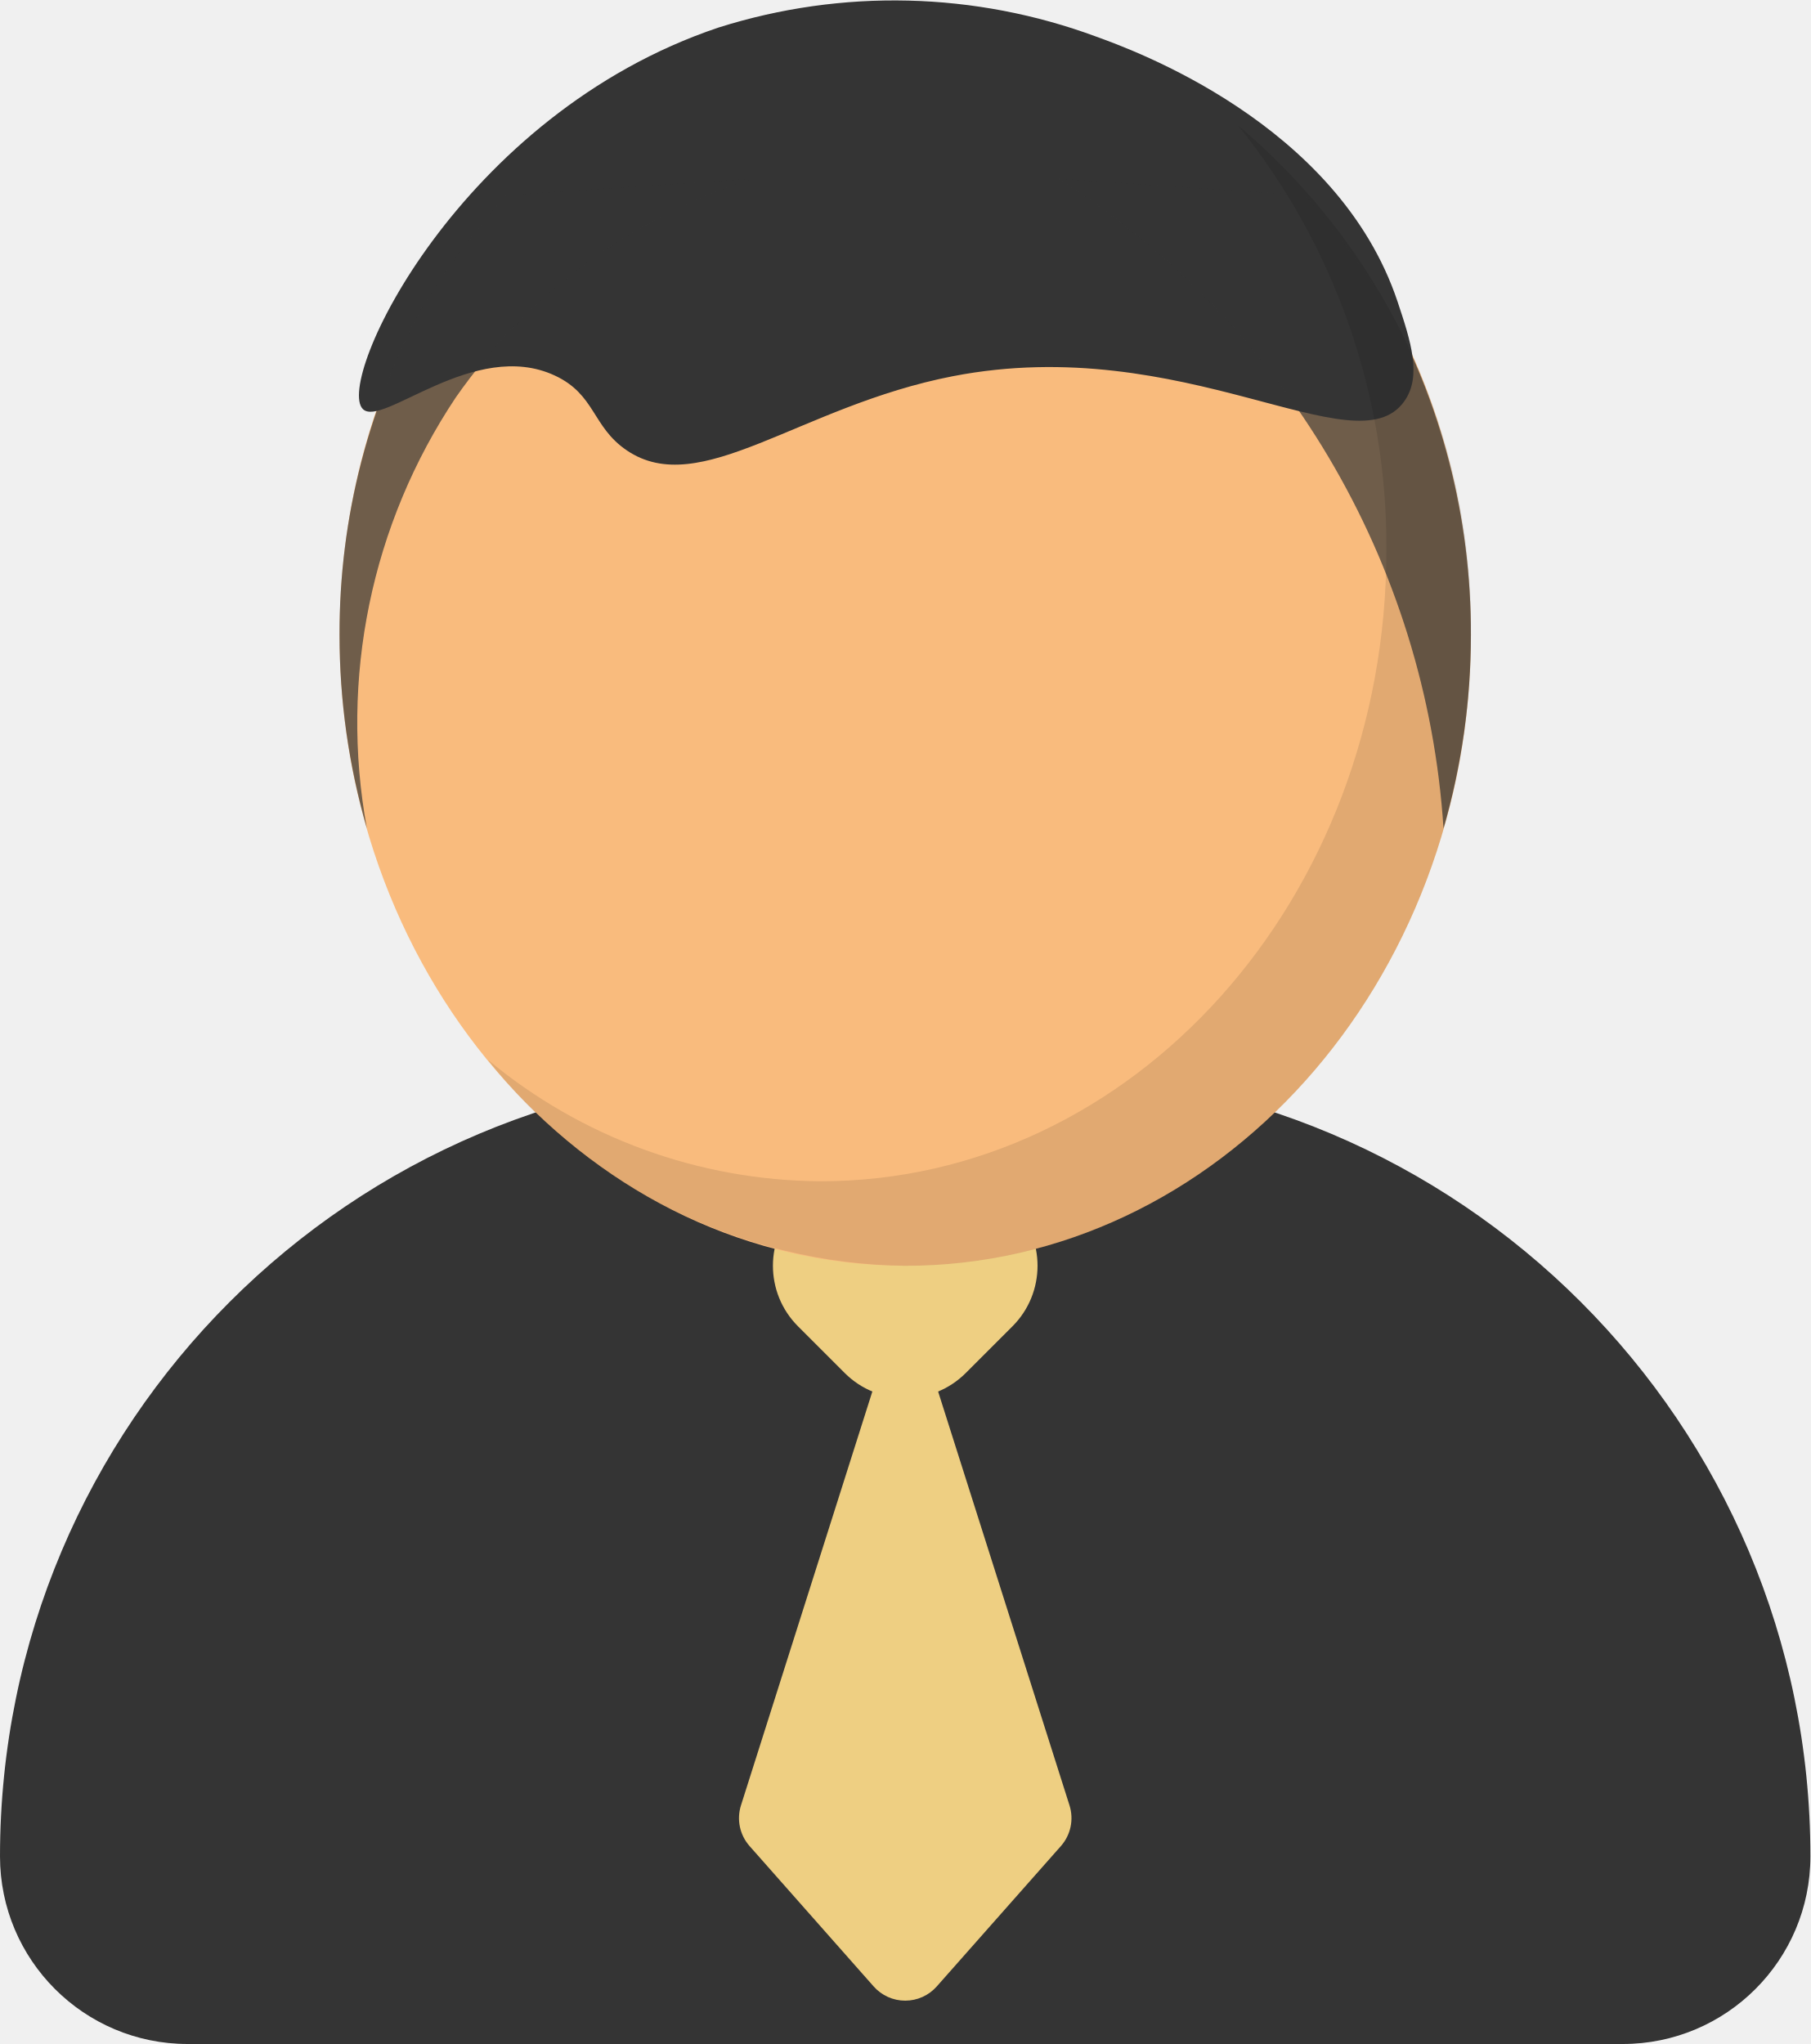
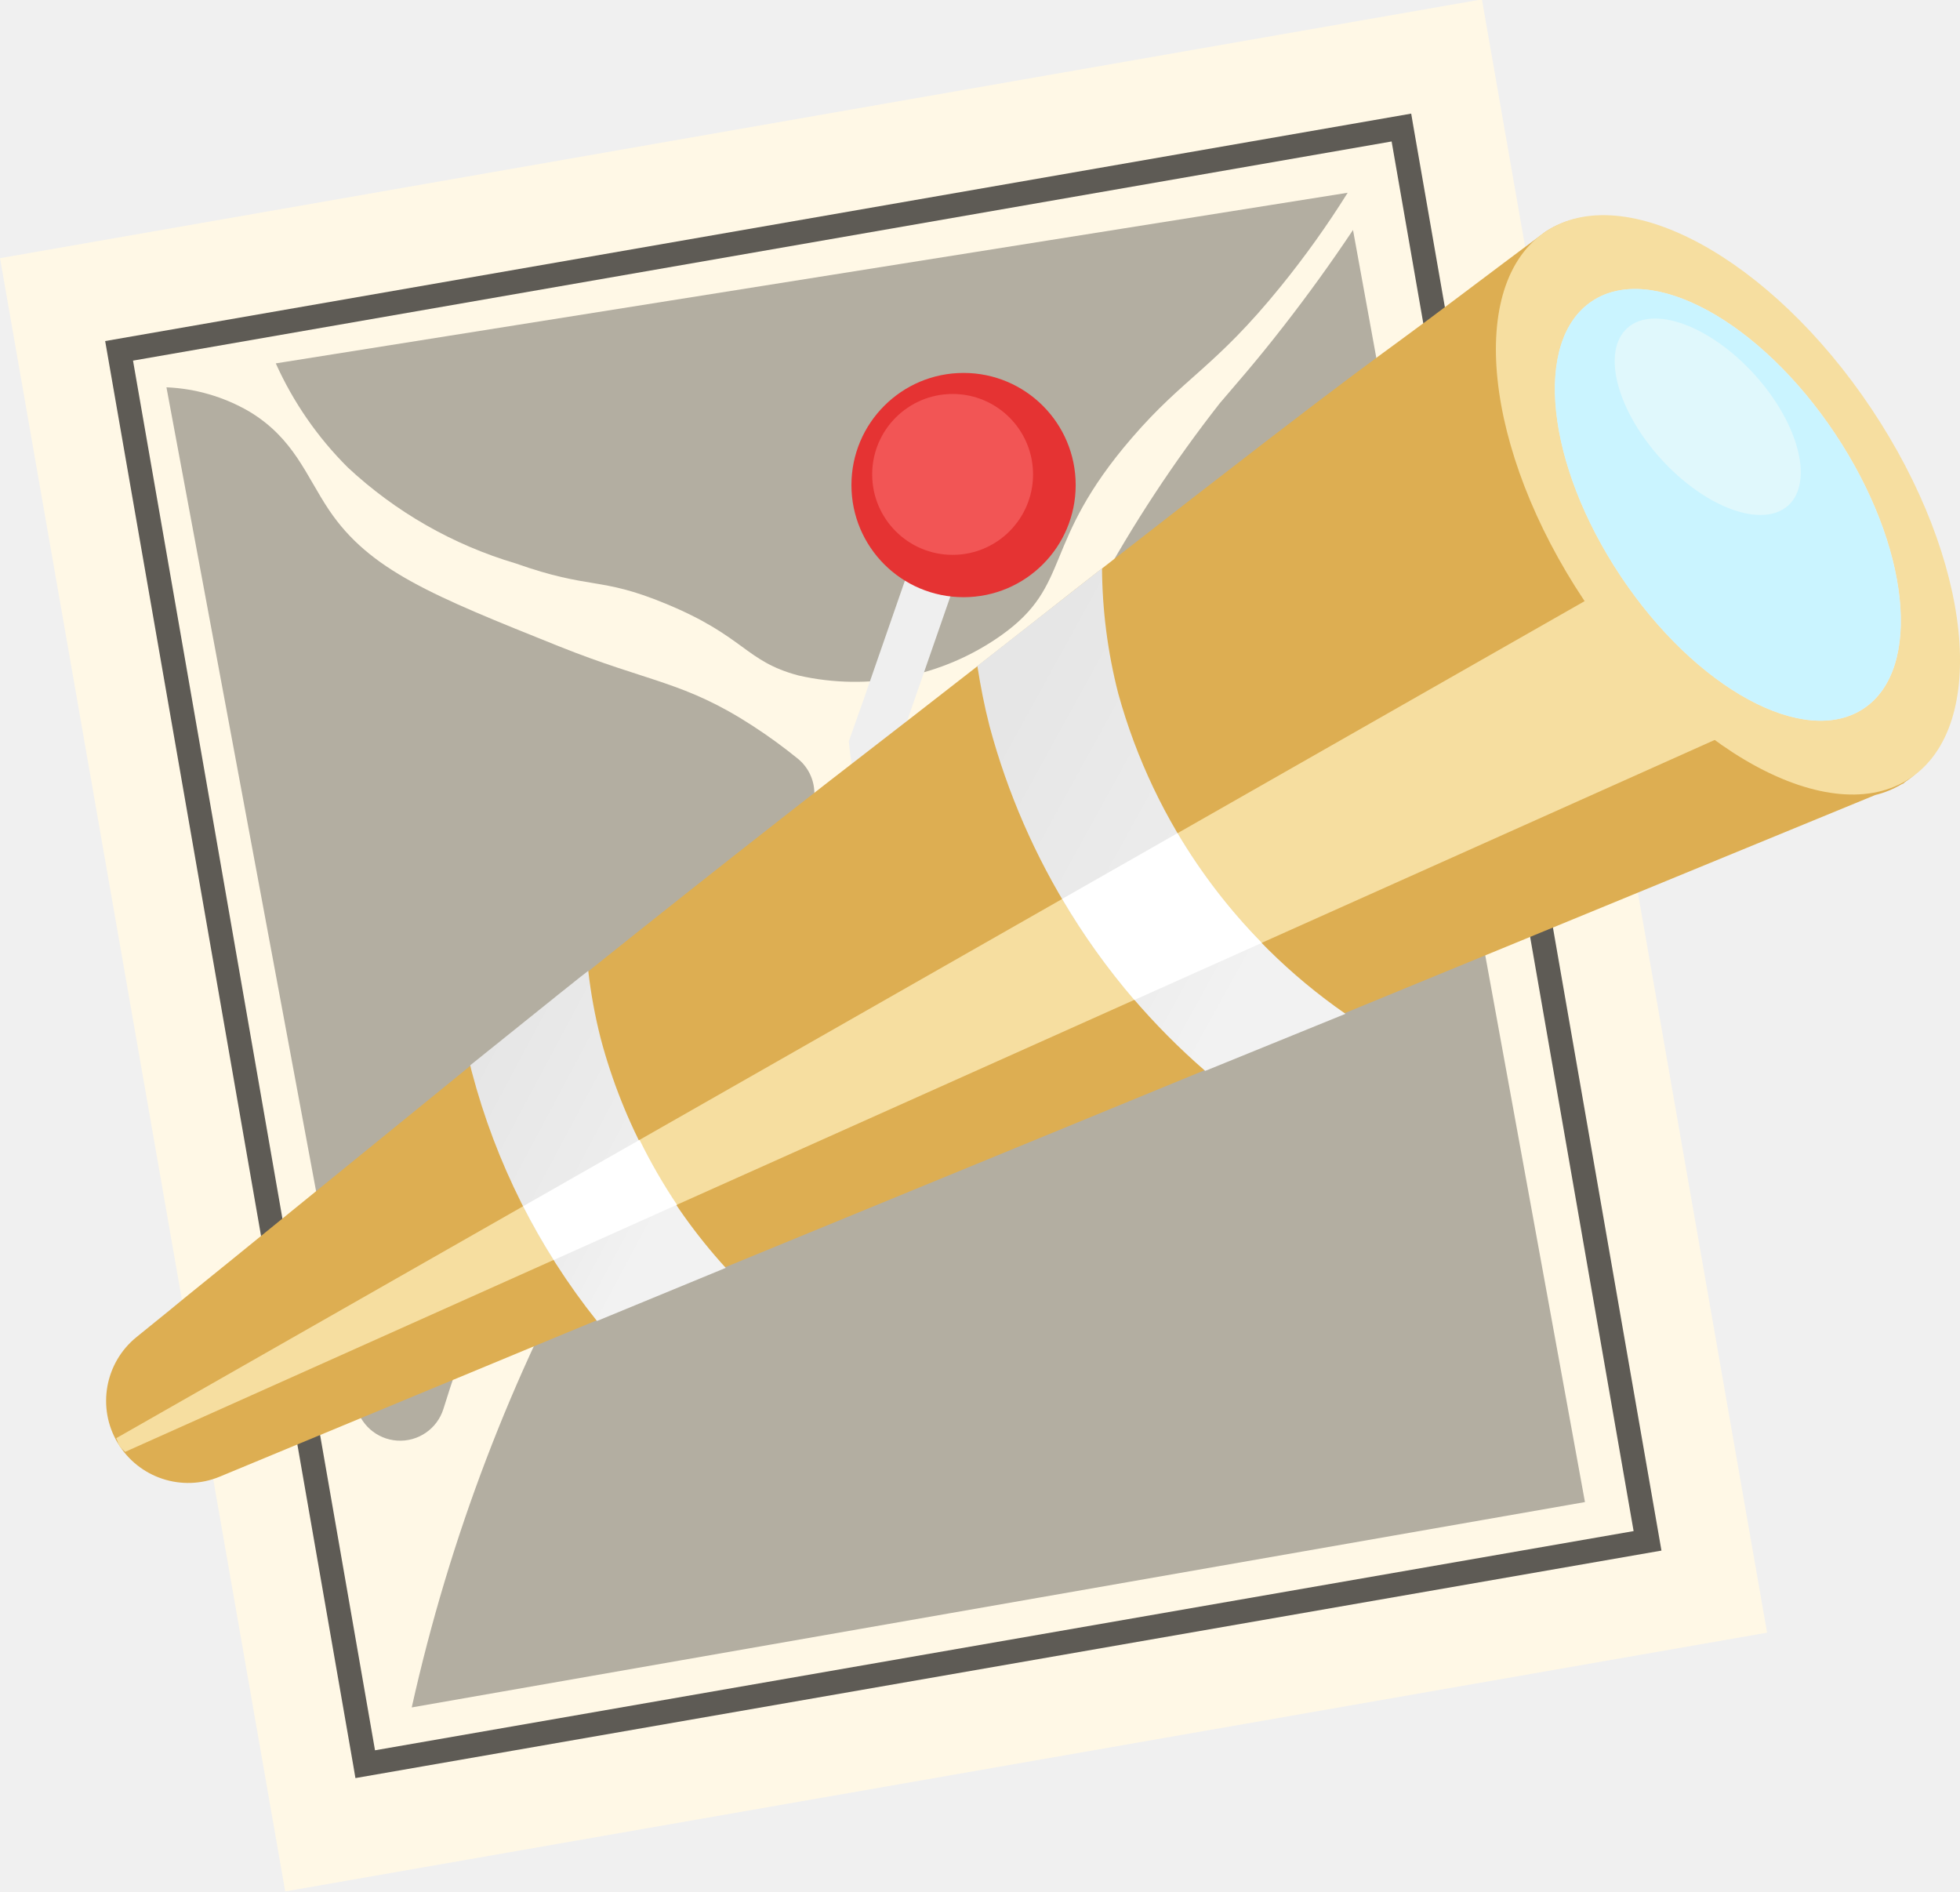
- <svg xmlns="http://www.w3.org/2000/svg" viewBox="0 0 33.657 38">
-   <g data-name="Grupo 687" transform="translate(-1142.382 -245.639)">
-     <path data-name="Rectángulo 1164" d="M1156.958 265.574h4.506a14.576 14.576 0 0114.575 14.576 3.489 3.489 0 01-3.489 3.489h-26.679a3.489 3.489 0 01-3.489-3.489 14.576 14.576 0 0114.576-14.576z" fill="#343434" />
-     <rect data-name="Rectángulo 1165" width="4.411" height="4.411" rx="1.592" transform="rotate(-45 902.964 -1260.941)" fill="#eecf82" />
-     <ellipse data-name="Elipse 87" cx="10.517" cy="11.73" rx="10.517" ry="11.73" transform="translate(1148.694 245.71)" fill="#f9bb7d" />
-     <path data-name="Trazado 1361" d="M1149.128 253.244c.359.355 2.071-1.319 3.567-.624.76.353.692.952 1.338 1.391 1.367.929 3.213-.825 6.063-1.378 4.3-.834 7.481 1.735 8.389.472.338-.469.124-1.123-.12-1.855-1.111-3.33-4.972-4.7-5.6-4.929a10.828 10.828 0 00-7.022-.171c-4.827 1.618-7.14 6.573-6.615 7.094z" fill="#343434" />
-     <path data-name="Trazado 1362" d="M1168.118 251.224a19.684 19.684 0 00-1.477-1.956l-4.59-.306a15.478 15.478 0 017.167 12.078 12.947 12.947 0 00.509-3.6 12.666 12.666 0 00-1.609-6.216z" fill="#343434" opacity=".7" />
-     <path data-name="Trazado 1363" d="M1150.303 251.224a19.816 19.816 0 011.477-1.956l4.59-.306a10.7 10.7 0 00-5.512 4.062 10.884 10.884 0 00-1.655 8.016 12.951 12.951 0 01-.509-3.6 12.668 12.668 0 011.609-6.216z" fill="#343434" opacity=".7" />
-     <path data-name="Trazado 1364" d="M1165.398 247.97a12.447 12.447 0 012.758 7.9c0 6.479-4.709 11.73-10.517 11.73a9.755 9.755 0 01-6.187-2.259 10.028 10.028 0 007.759 3.831c5.809 0 10.517-5.252 10.517-11.73a12.172 12.172 0 00-4.33-9.472z" opacity=".1" />
-     <path data-name="Trazado 1365" d="M1159.211 269.583l-3.054 9.62a.784.784 0 00.159.755l2.308 2.611a.783.783 0 001.173 0l2.309-2.611a.784.784 0 00.159-.755z" fill="#eecf82" />
+ <svg xmlns="http://www.w3.org/2000/svg" xmlns:xlink="http://www.w3.org/1999/xlink" viewBox="0 0 67.354 65">
+   <defs>
+     <linearGradient id="a" x1=".759" y1=".675" x2=".079" y2=".179" gradientUnits="objectBoundingBox">
+       <stop offset="0" stop-color="#f2f2f2" />
+       <stop offset=".35" stop-color="#ececec" />
+       <stop offset="1" stop-color="#e6e6e6" />
+     </linearGradient>
+     <linearGradient id="b" x1=".786" y1=".736" x2=".122" y2=".234" xlink:href="#a" />
+   </defs>
+   <g data-name="Grupo 1293">
+     <g data-name="Grupo 1290" transform="translate(.001)">
+       <path data-name="Rectángulo 1845" fill="#fff8e6" d="M0 8.871L50.924-.021l9.799 56.12L9.8 64.99z" />
+       <path data-name="Trazado 2263" d="M12.213 61.096l-.069-.407-8.531-48.97 44.881-7.815.069.407 8.531 48.968zM4.57 12.391l8.316 47.75 43.251-7.532-8.316-47.748z" opacity=".63" />
+       <path data-name="Trazado 2264" d="M46.311 6.623a32.34 32.34 0 01-2.29 3.207c-2.285 2.819-3.316 3.116-5.132 5.223-3.138 3.642-2.019 5.031-4.49 6.782a8.71 8.71 0 01-6.964 1.374c-1.848-.493-1.825-1.341-4.581-2.475-2.275-.936-2.536-.458-5.132-1.374a14.5 14.5 0 01-5.773-3.3 11.977 11.977 0 01-2.473-3.574q18.418-2.934 36.835-5.863z" opacity=".3" />
+       <path data-name="Trazado 2265" d="M46.494 7.902a56.015 56.015 0 01-2.382 3.3c-1.01 1.3-1.668 2.027-2.2 2.658a46.4 46.4 0 00-4.216 6.413c-2.329 3.822-3.5 5.732-4.031 6.415-2.472 3.143-3.981 3.538-6.689 6.139-2.845 2.733-4.26 5.254-6.506 9.255a61.351 61.351 0 00-6.322 16.586l40.317-7.056-7.971-43.71z" opacity=".3" />
+       <path data-name="Trazado 2266" d="M5.719 13.308l6.5 34.917a1.557 1.557 0 003.017.189 47.2 47.2 0 012.212-5.783 47.968 47.968 0 0110.067-14.258 1.542 1.542 0 00-.094-2.3 17.983 17.983 0 00-1.543-1.124c-2.377-1.544-3.546-1.488-6.689-2.749-4.323-1.734-6.484-2.6-7.881-4.672-.79-1.174-1.2-2.463-2.748-3.391a6.18 6.18 0 00-2.841-.829z" opacity=".3" />
+       <path data-name="Trazado 2267" d="M29.453 27.191a11.831 11.831 0 01-.284-1.723l.513-1.447 1.007-2.9 1.008-2.9.5-1.448a14.289 14.289 0 011.285-1.177 14.267 14.267 0 01.276 1.719l-.5 1.45-1.007 2.9-1.008 2.9-.5 1.452a11.763 11.763 0 01-1.29 1.174z" fill="#efefef" />
+       <circle data-name="Elipse 122" cx="3.853" cy="3.853" r="3.853" transform="translate(29.258 12.814)" fill="#e53333" />
+       <circle data-name="Elipse 123" cx="2.764" cy="2.764" r="2.764" transform="translate(29.971 13.537)" fill="#f25555" />
+     </g>
+     <g data-name="Grupo 1292">
+       <path data-name="Trazado 2268" d="M64.254 14.182C60.848 8.956 55.86 6.17 53.111 7.961q-1.456 1.086-2.908 2.181c-3.5 2.642-2.382 1.637-12.408 9.45-1.751 1.364-1.569 1.24-4.265 3.345-3.631 2.834-3.956 3.057-6.686 5.195a733.998 733.998 0 00-6.623 5.241q-2.019 1.614-4.037 3.232l-.167.136-.018.015-1.476 1.2-6.568 5.337c-.716.585-1.443 1.161-2.156 1.752l-1.111.9a2.821 2.821 0 002.862 4.794l11.882-4.928 5.5-2.272 16.4-6.739q2.4-.98 4.8-1.956l18.308-7.526a3.333 3.333 0 00.909-.372l.1-.045h-.035l.031-.017c2.746-1.786 2.215-7.476-1.191-12.702zm-.179 10.6c-2.139 1.392-6.021-.775-8.671-4.852s-3.064-8.495-.926-9.888 6.021.774 8.671 4.851 3.064 8.499.927 9.891z" fill="#ddae52" />
+       <path data-name="Trazado 2269" d="M55.494 20.063l-51.5 29.354c.046.088.058.185.114.271s.132.129.19.2q28.13-12.6 56.256-25.193a12.739 12.739 0 01-5.06-4.632z" fill="#f6dea0" />
+       <g data-name="Grupo 1291">
+         <path data-name="Trazado 2270" d="M601.5 463.241a23.176 23.176 0 004.3 8.559l4.426-1.825a18.9 18.9 0 01-4.3-7.891 17.423 17.423 0 01-.425-2.315q-.01-.01-4.055 3.244c.018.078.03.154.054.228z" transform="translate(-585.286 -426.41)" fill="url(#a)" />
+       </g>
+       <path data-name="Trazado 2271" d="M616.827 455.7a17.749 17.749 0 01-.557-4.3q-2.14 1.679-4.284 3.356c.107.683.24 1.372.42 2.073a23.88 23.88 0 007.41 11.842q2.41-.982 4.821-1.962a19.8 19.8 0 01-7.81-11.009z" transform="translate(-578.4 -431.874)" fill="url(#b)" />
+       <path data-name="Trazado 2272" d="M38.983 34.359q2.187-.982 4.378-1.961a19.812 19.812 0 01-2.9-3.768q-1.979 1.126-3.958 2.255a23.9 23.9 0 002.48 3.474z" fill="#fff" />
+       <path data-name="Trazado 2273" d="M23.264 41.396a19.029 19.029 0 01-1.285-2.23l-4 2.28q.484.947 1.053 1.847z" fill="#fff" />
+       <path data-name="Trazado 2274" d="M64.317 14.055c-3.46-5.186-8.475-7.916-11.2-6.1s-2.133 7.5 1.326 12.684 8.475 7.916 11.2 6.1 2.133-7.498-1.326-12.684zm-.271 10.29c-2.032 1.356-5.77-.679-8.347-4.543s-3.021-8.1-.989-9.453 5.77.679 8.347 4.545 3.021 8.095.989 9.451z" fill="#f6dea0" />
+       <path data-name="Trazado 2275" d="M64.043 24.344c-2.032 1.356-5.77-.679-8.347-4.543s-3.021-8.1-.989-9.453 5.77.679 8.347 4.545 3.024 8.096.989 9.451z" fill="#caf4ff" />
+       <path data-name="Trazado 2276" d="M61.453 17.366c-.884.8-2.84.091-4.37-1.592s-2.048-3.7-1.164-4.5 2.842-.091 4.37 1.592 2.044 3.697 1.164 4.5z" fill="#e0f8fc" />
+     </g>
  </g>
</svg>
